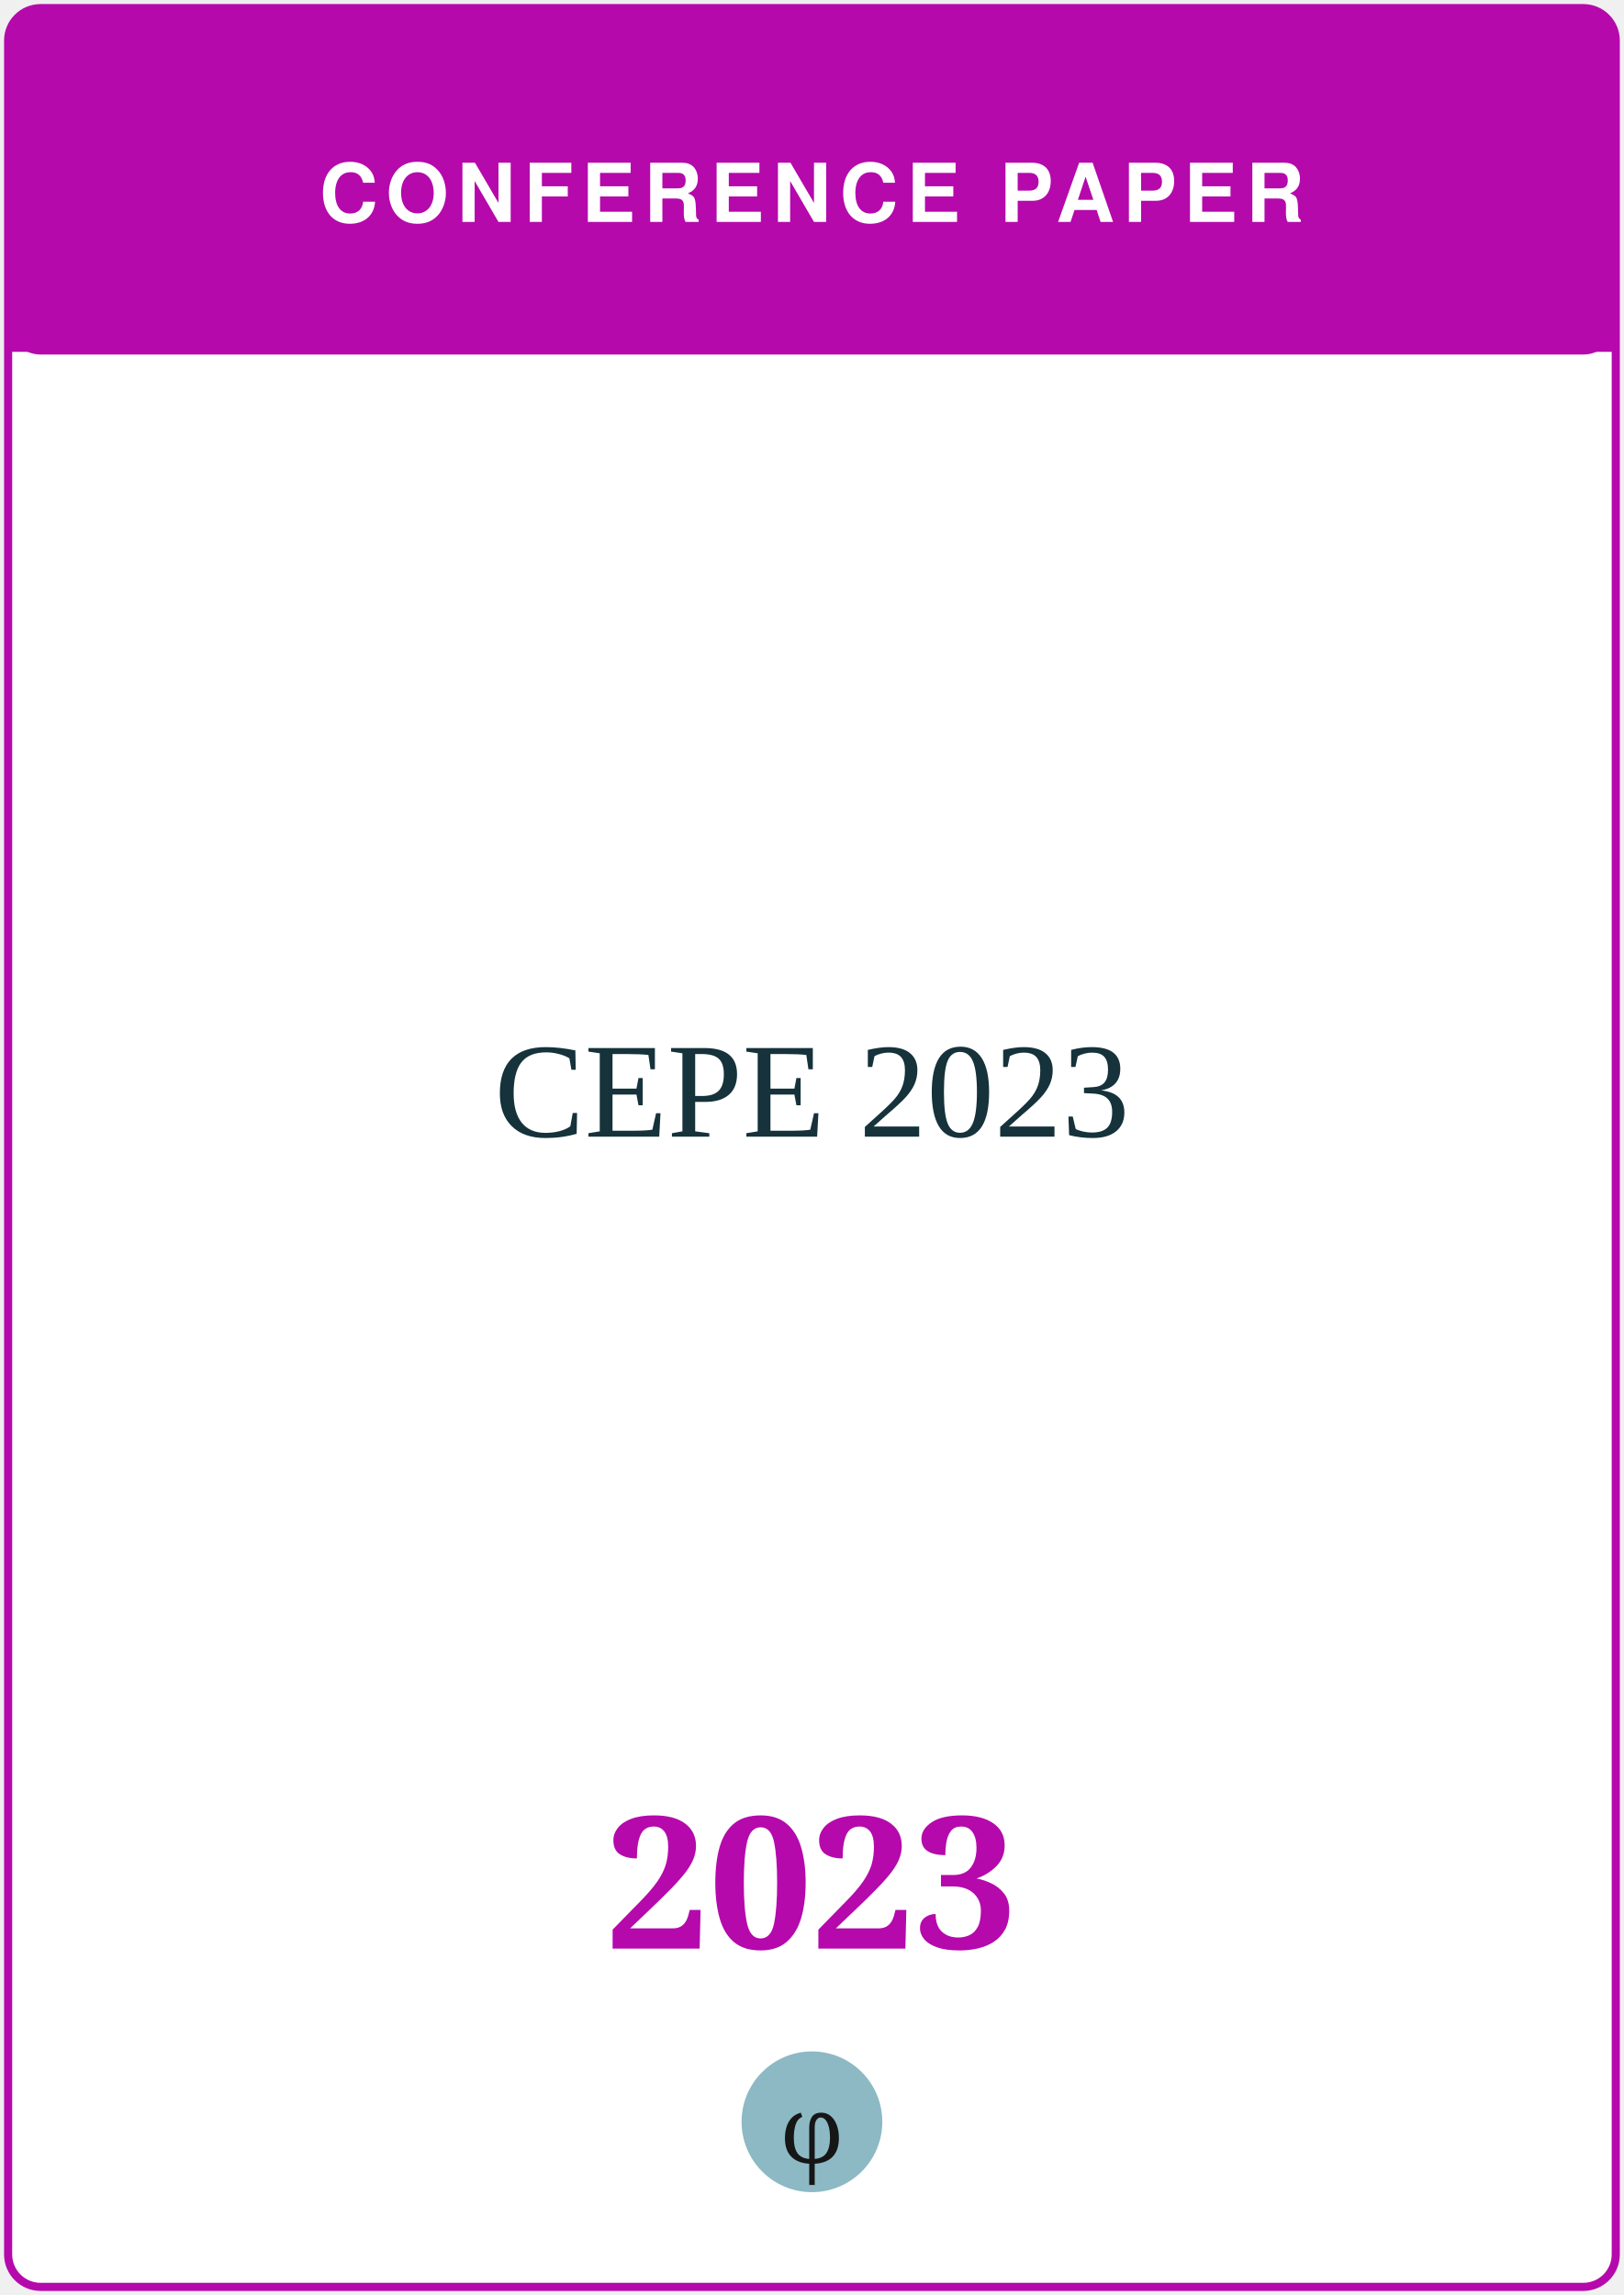
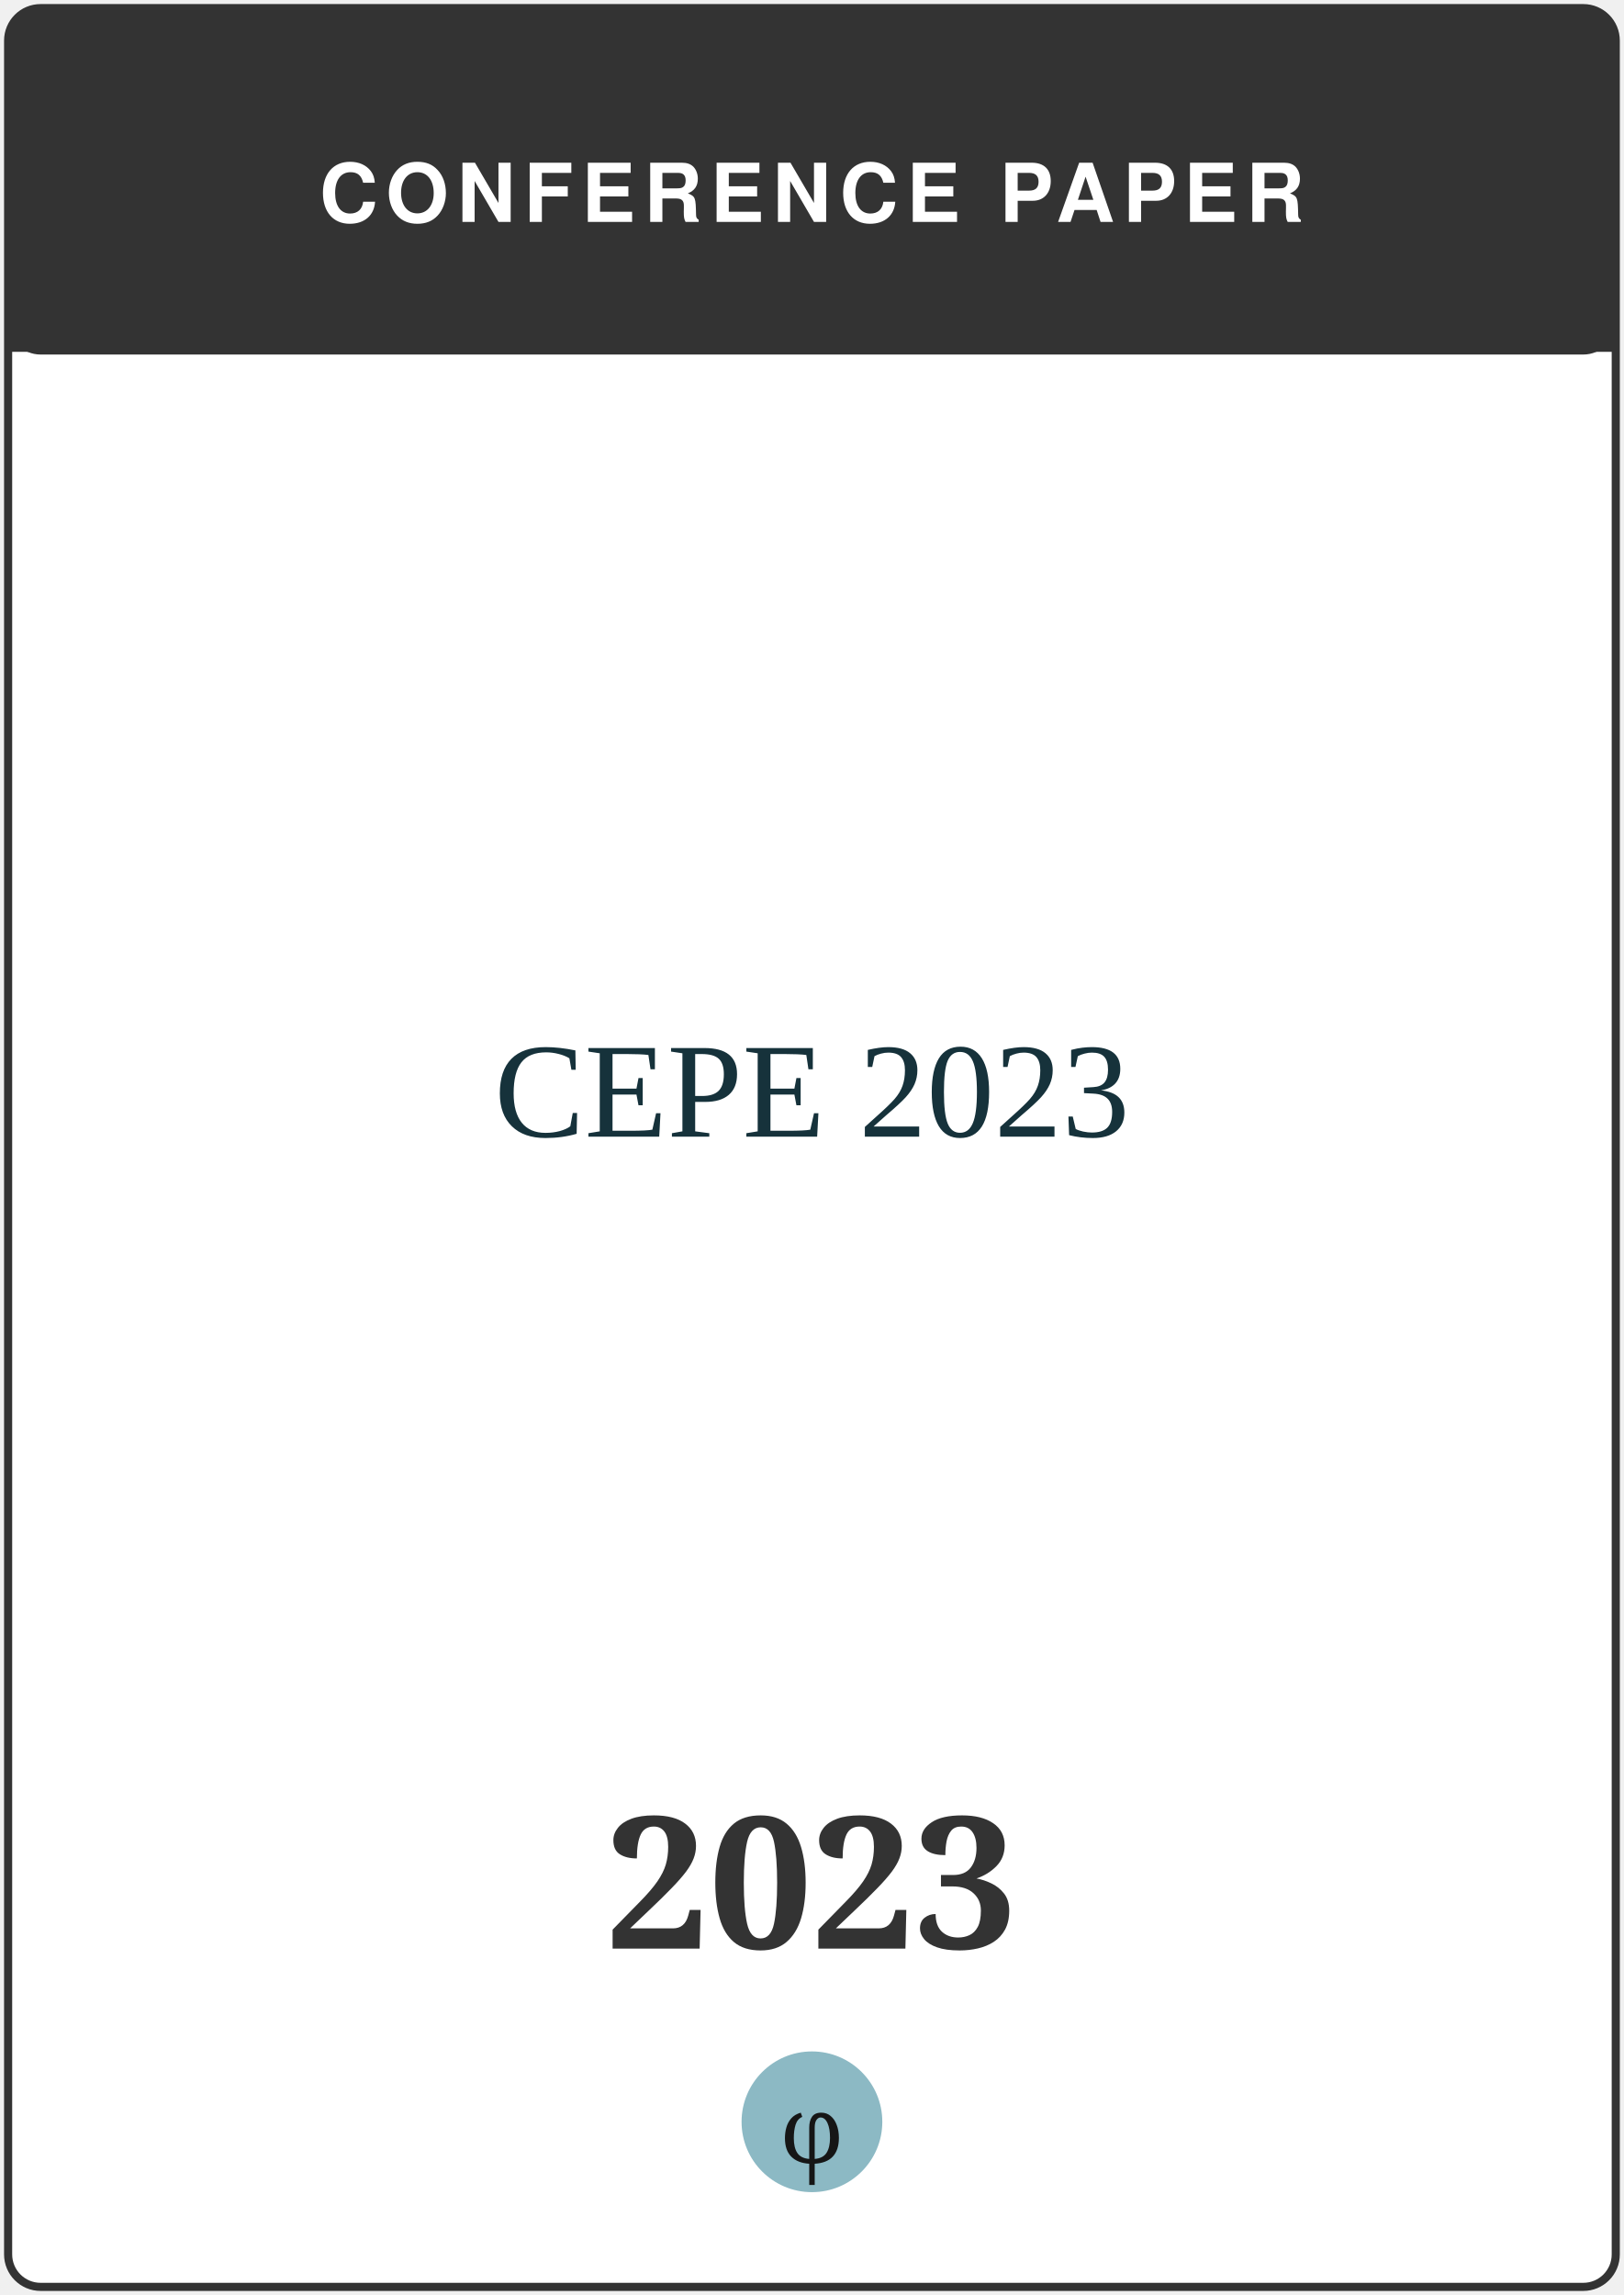
<svg xmlns="http://www.w3.org/2000/svg" viewBox="0 0 300 424" role="img" aria-label="CEPE 2023">
-   <rect x="1.5" y="1.5" width="297" height="421" rx="6" fill="#ffffff" stroke="#b509ac" stroke-width="1.5" />
-   <rect x="1.5" y="1.5" width="297" height="64" rx="6" fill="#b509ac" />
-   <rect x="1.5" y="40" width="297" height="25" fill="#b509ac" />
+   <rect x="1.5" y="1.5" width="297" height="421" rx="6" fill="#ffffff" stroke="#333333" stroke-width="1.5" />
+   <rect x="1.5" y="1.5" width="297" height="64" rx="6" fill="#333333" />
+   <rect x="1.5" y="40" width="297" height="25" fill="#333333" />
  <text x="150" y="41" text-anchor="middle" font-family="Helvetica, Arial, sans-serif" font-weight="700" font-size="15" letter-spacing="1.5" fill="#ffffff">CONFERENCE PAPER</text>
  <text x="150" y="210" text-anchor="middle" font-family="Georgia, 'Times New Roman', serif" font-size="25" fill="#16323b">CEPE 2023</text>
-   <text x="150" y="360" text-anchor="middle" font-family="Georgia, serif" font-weight="700" font-size="34" fill="#b509ac">2023</text>
+   <text x="150" y="360" text-anchor="middle" font-family="Georgia, serif" font-weight="700" font-size="34" fill="#333333">2023</text>
  <circle cx="150" cy="392" r="13" fill="#8cb9c4" />
  <text x="150" y="393" text-anchor="middle" font-family="Georgia, serif" font-size="17" fill="#161616" dominant-baseline="central">φ</text>
</svg>
